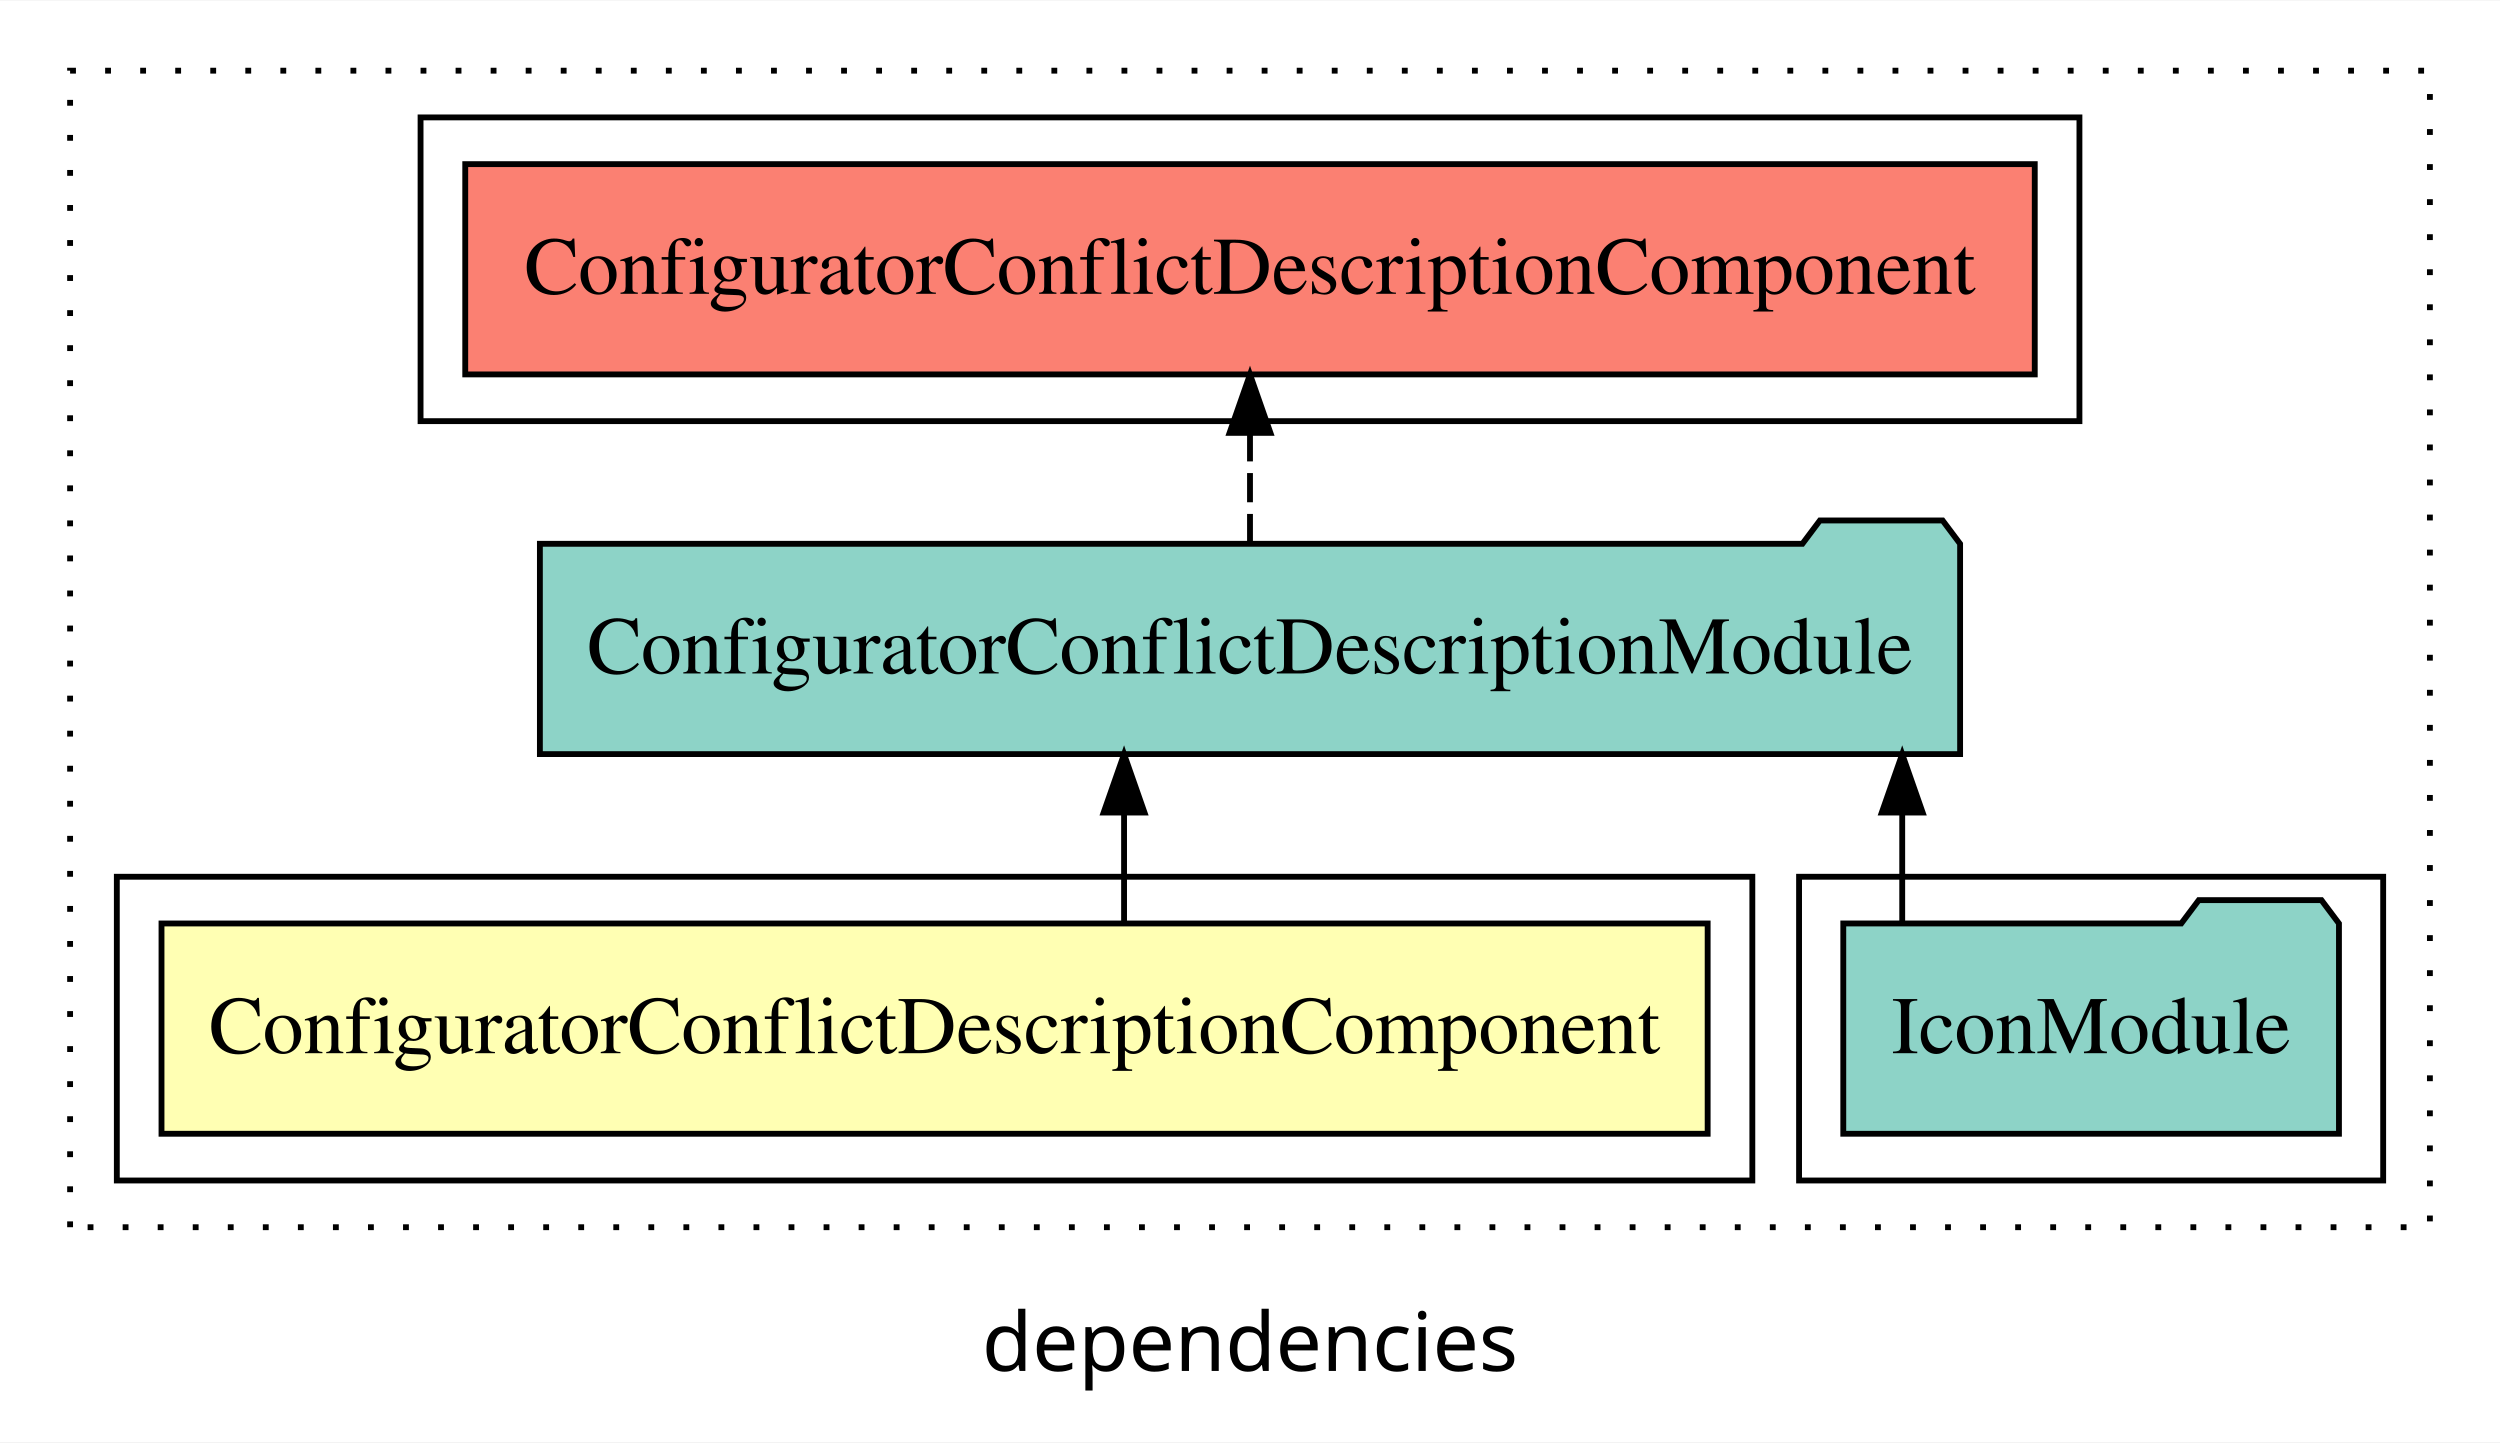
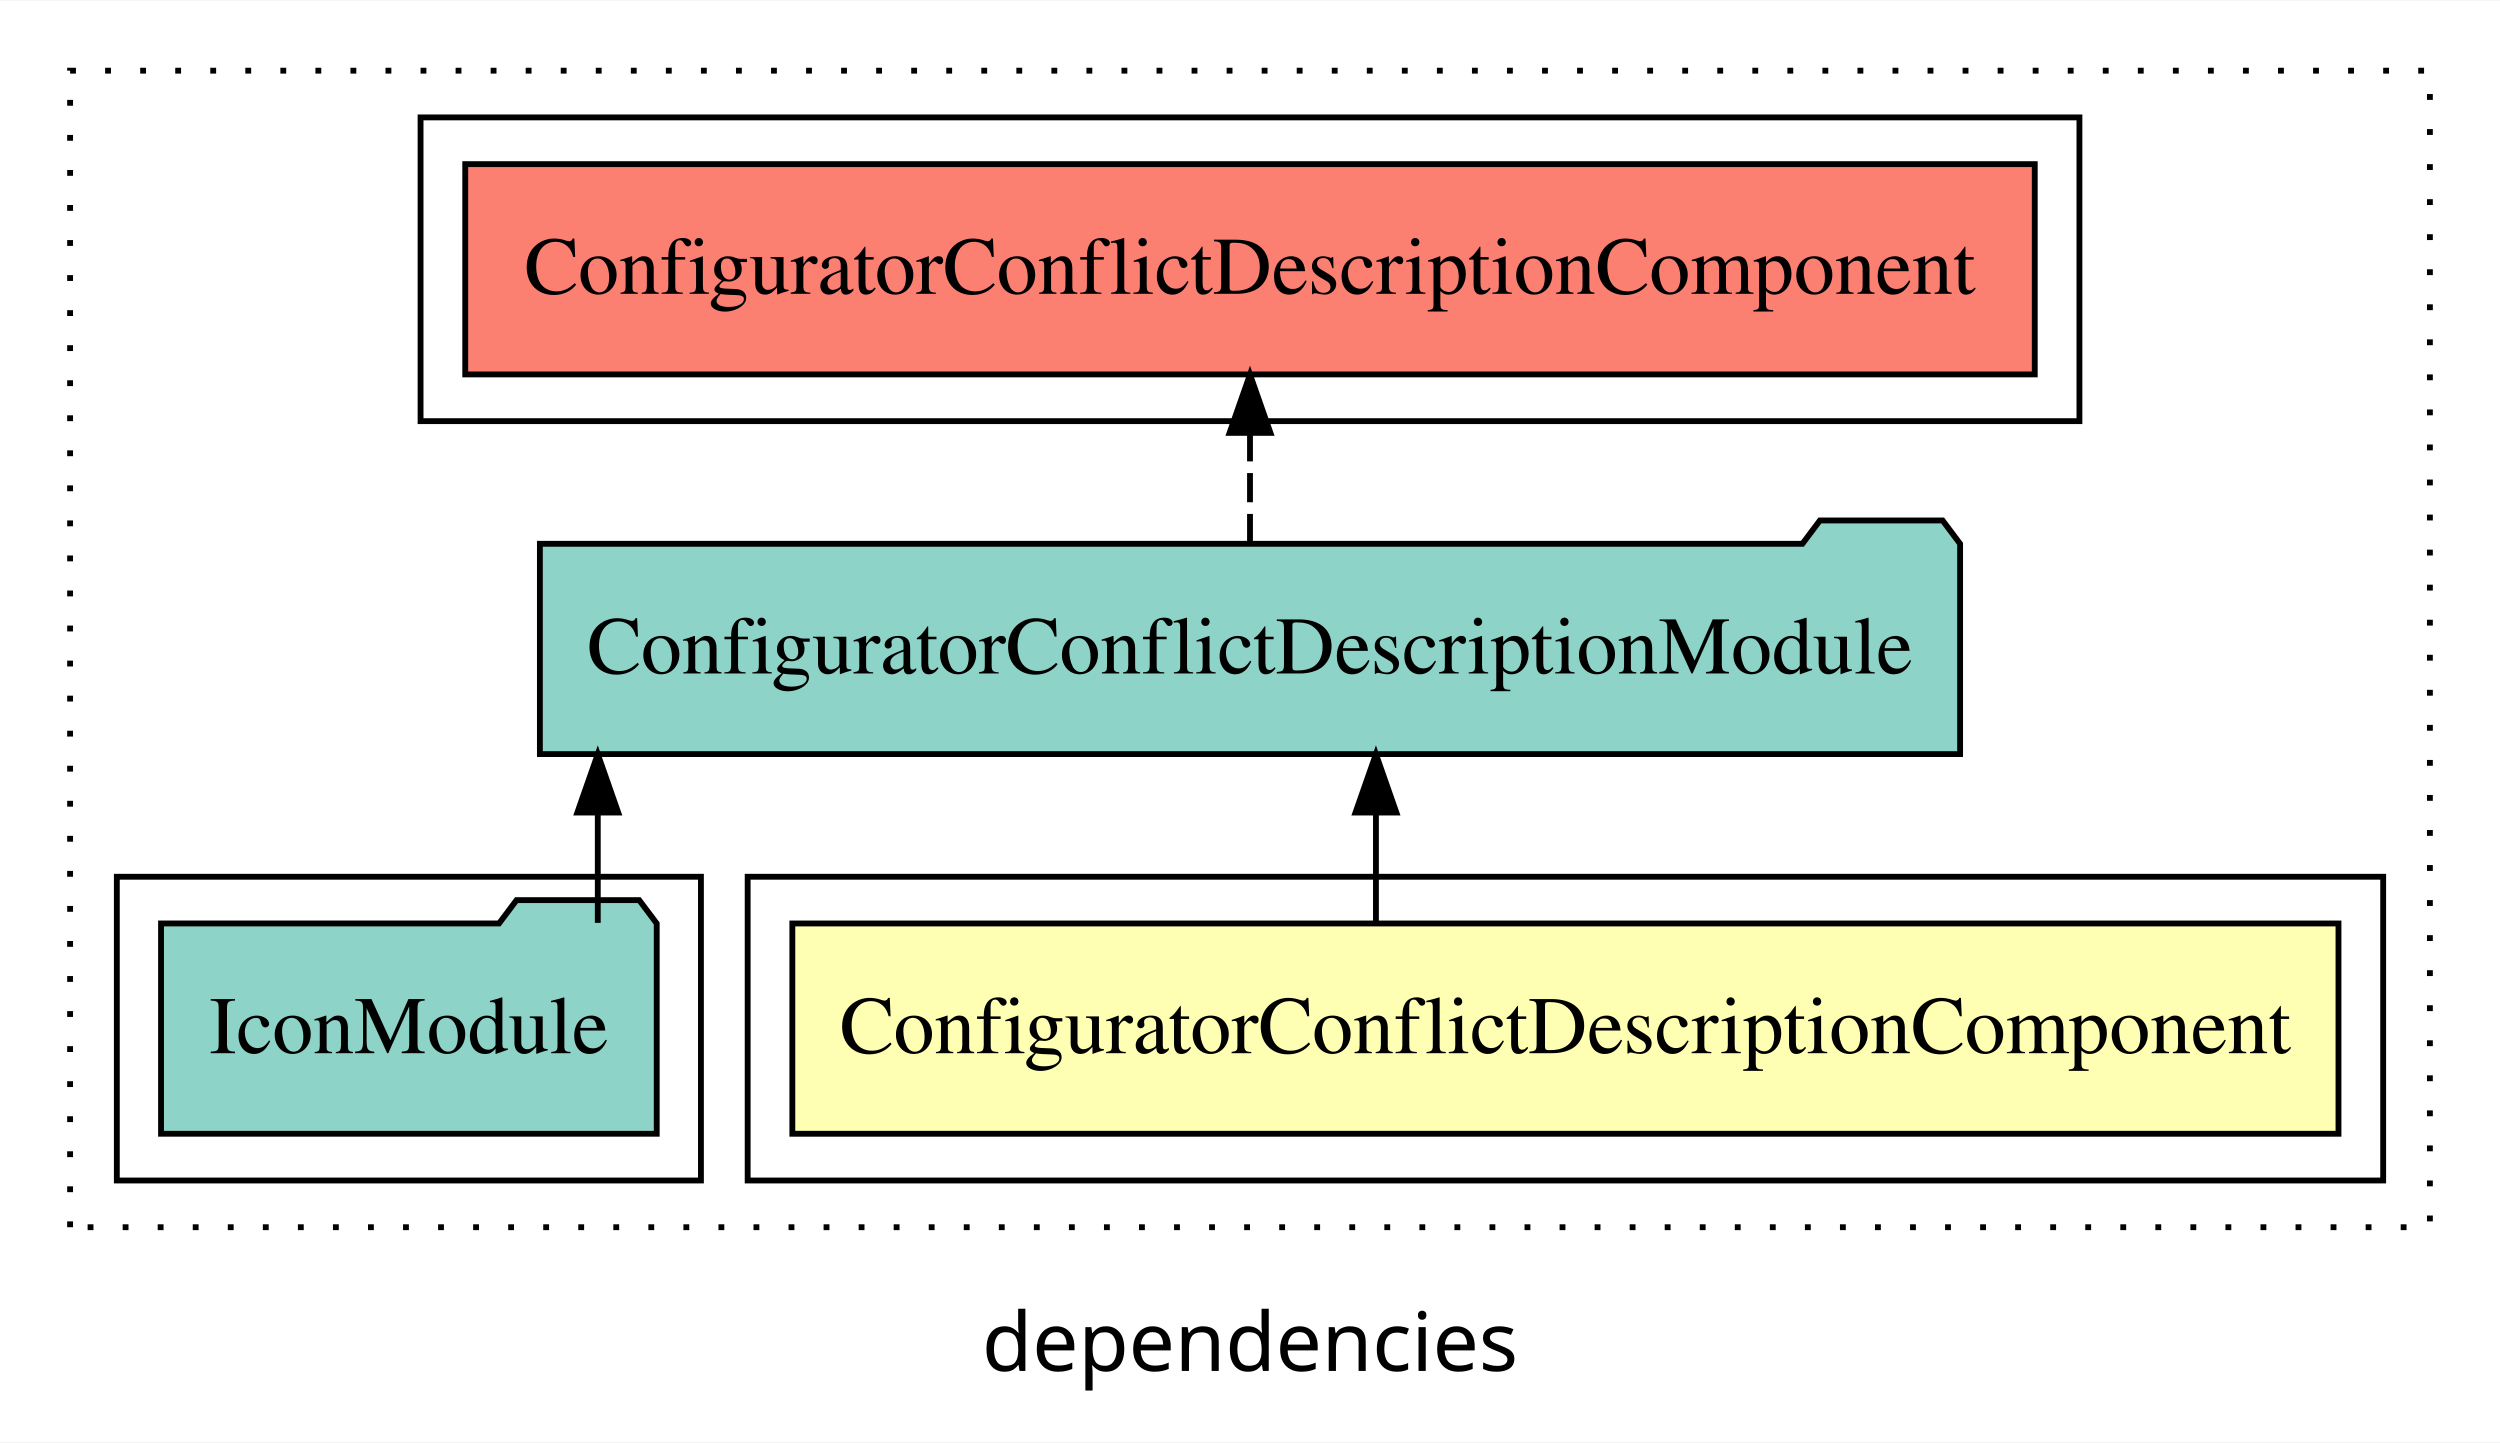
<svg xmlns="http://www.w3.org/2000/svg" width="428pt" height="247pt" viewBox="0.00 0.00 428.00 246.80">
  <g id="graph0" class="graph" transform="scale(1 1) rotate(0) translate(4 242.8)">
    <polygon fill="white" stroke="transparent" points="-4,4 -4,-242.8 424,-242.8 424,4 -4,4" />
    <text text-anchor="middle" x="210" y="-8.2" font-family="sans-serif" font-size="14.00">dependencies</text>
    <g id="clust1" class="cluster">
      <polygon fill="none" stroke="black" stroke-dasharray="1,5" points="8,-32.8 8,-230.8 412,-230.8 412,-32.8 8,-32.8" />
    </g>
    <g id="clust5" class="cluster">
      <polygon fill="none" stroke="black" points="68,-170.8 68,-222.8 352,-222.8 352,-170.8 68,-170.8" />
    </g>
+     <g id="clust2" class="cluster">
+       <polygon fill="none" stroke="black" points="124,-40.8 124,-92.8 404,-92.8 404,-40.8 124,-40.8" />
+     </g>
    <g id="clust4" class="cluster">
-       <polygon fill="none" stroke="black" points="304,-40.8 304,-92.8 404,-92.8 404,-40.8 304,-40.8" />
-     </g>
-     <g id="clust2" class="cluster">
-       <polygon fill="none" stroke="black" points="16,-40.8 16,-92.8 296,-92.8 296,-40.8 16,-40.8" />
+       <polygon fill="none" stroke="black" points="16,-40.8 16,-92.8 116,-92.8 116,-40.8 16,-40.8" />
    </g>
    <g id="node1" class="node">
-       <polygon fill="#ffffb3" stroke="black" points="288.35,-84.8 23.65,-84.8 23.65,-48.8 288.35,-48.8 288.35,-84.8" />
-       <text text-anchor="middle" x="156" y="-62.6" font-family="Times,serif" font-size="14.00">ConfiguratorConflictDescriptionComponent</text>
+       <polygon fill="#ffffb3" stroke="black" points="396.35,-84.8 131.65,-84.8 131.65,-48.8 396.35,-48.8 396.35,-84.8" />
+       <text text-anchor="middle" x="264" y="-62.6" font-family="Times,serif" font-size="14.00">ConfiguratorConflictDescriptionComponent</text>
    </g>
    <g id="node2" class="node">
      <polygon fill="#8dd3c7" stroke="black" points="331.57,-149.8 328.57,-153.8 307.57,-153.8 304.57,-149.8 88.43,-149.8 88.43,-113.8 331.57,-113.8 331.57,-149.8" />
      <text text-anchor="middle" x="210" y="-127.6" font-family="Times,serif" font-size="14.00">ConfiguratorConflictDescriptionModule</text>
    </g>
    <g id="edge1" class="edge">
-       <path fill="none" stroke="black" d="M188.44,-84.91C188.44,-84.91 188.44,-103.79 188.44,-103.79" />
-       <polygon fill="black" stroke="black" points="184.94,-103.79 188.44,-113.79 191.94,-103.79 184.94,-103.79" />
+       <path fill="none" stroke="black" d="M231.56,-84.91C231.56,-84.91 231.56,-103.79 231.56,-103.79" />
+       <polygon fill="black" stroke="black" points="228.06,-103.79 231.56,-113.79 235.06,-103.79 228.06,-103.79" />
    </g>
    <g id="node4" class="node">
      <polygon fill="#fb8072" stroke="black" points="344.35,-214.8 75.65,-214.8 75.65,-178.8 344.35,-178.8 344.35,-214.8" />
      <text text-anchor="middle" x="210" y="-192.6" font-family="Times,serif" font-size="14.00">ConfiguratorConflictDescriptionComponent </text>
    </g>
    <g id="edge3" class="edge">
      <path fill="none" stroke="black" stroke-dasharray="5,2" d="M210,-149.91C210,-149.91 210,-168.79 210,-168.79" />
      <polygon fill="black" stroke="black" points="206.5,-168.79 210,-178.79 213.5,-168.79 206.5,-168.79" />
    </g>
    <g id="node3" class="node">
-       <polygon fill="#8dd3c7" stroke="black" points="396.43,-84.8 393.43,-88.8 372.43,-88.8 369.43,-84.8 311.57,-84.8 311.57,-48.8 396.43,-48.8 396.43,-84.8" />
-       <text text-anchor="middle" x="354" y="-62.6" font-family="Times,serif" font-size="14.00">IconModule</text>
+       <polygon fill="#8dd3c7" stroke="black" points="108.43,-84.8 105.43,-88.8 84.43,-88.8 81.43,-84.8 23.57,-84.8 23.57,-48.8 108.43,-48.8 108.43,-84.8" />
+       <text text-anchor="middle" x="66" y="-62.6" font-family="Times,serif" font-size="14.00">IconModule</text>
    </g>
    <g id="edge2" class="edge">
-       <path fill="none" stroke="black" d="M321.66,-84.91C321.66,-84.91 321.66,-103.79 321.66,-103.79" />
-       <polygon fill="black" stroke="black" points="318.16,-103.79 321.66,-113.79 325.16,-103.79 318.16,-103.79" />
+       <path fill="none" stroke="black" d="M98.34,-84.91C98.34,-84.91 98.34,-103.79 98.34,-103.79" />
+       <polygon fill="black" stroke="black" points="94.84,-103.79 98.34,-113.79 101.84,-103.79 94.84,-103.79" />
    </g>
  </g>
</svg>
